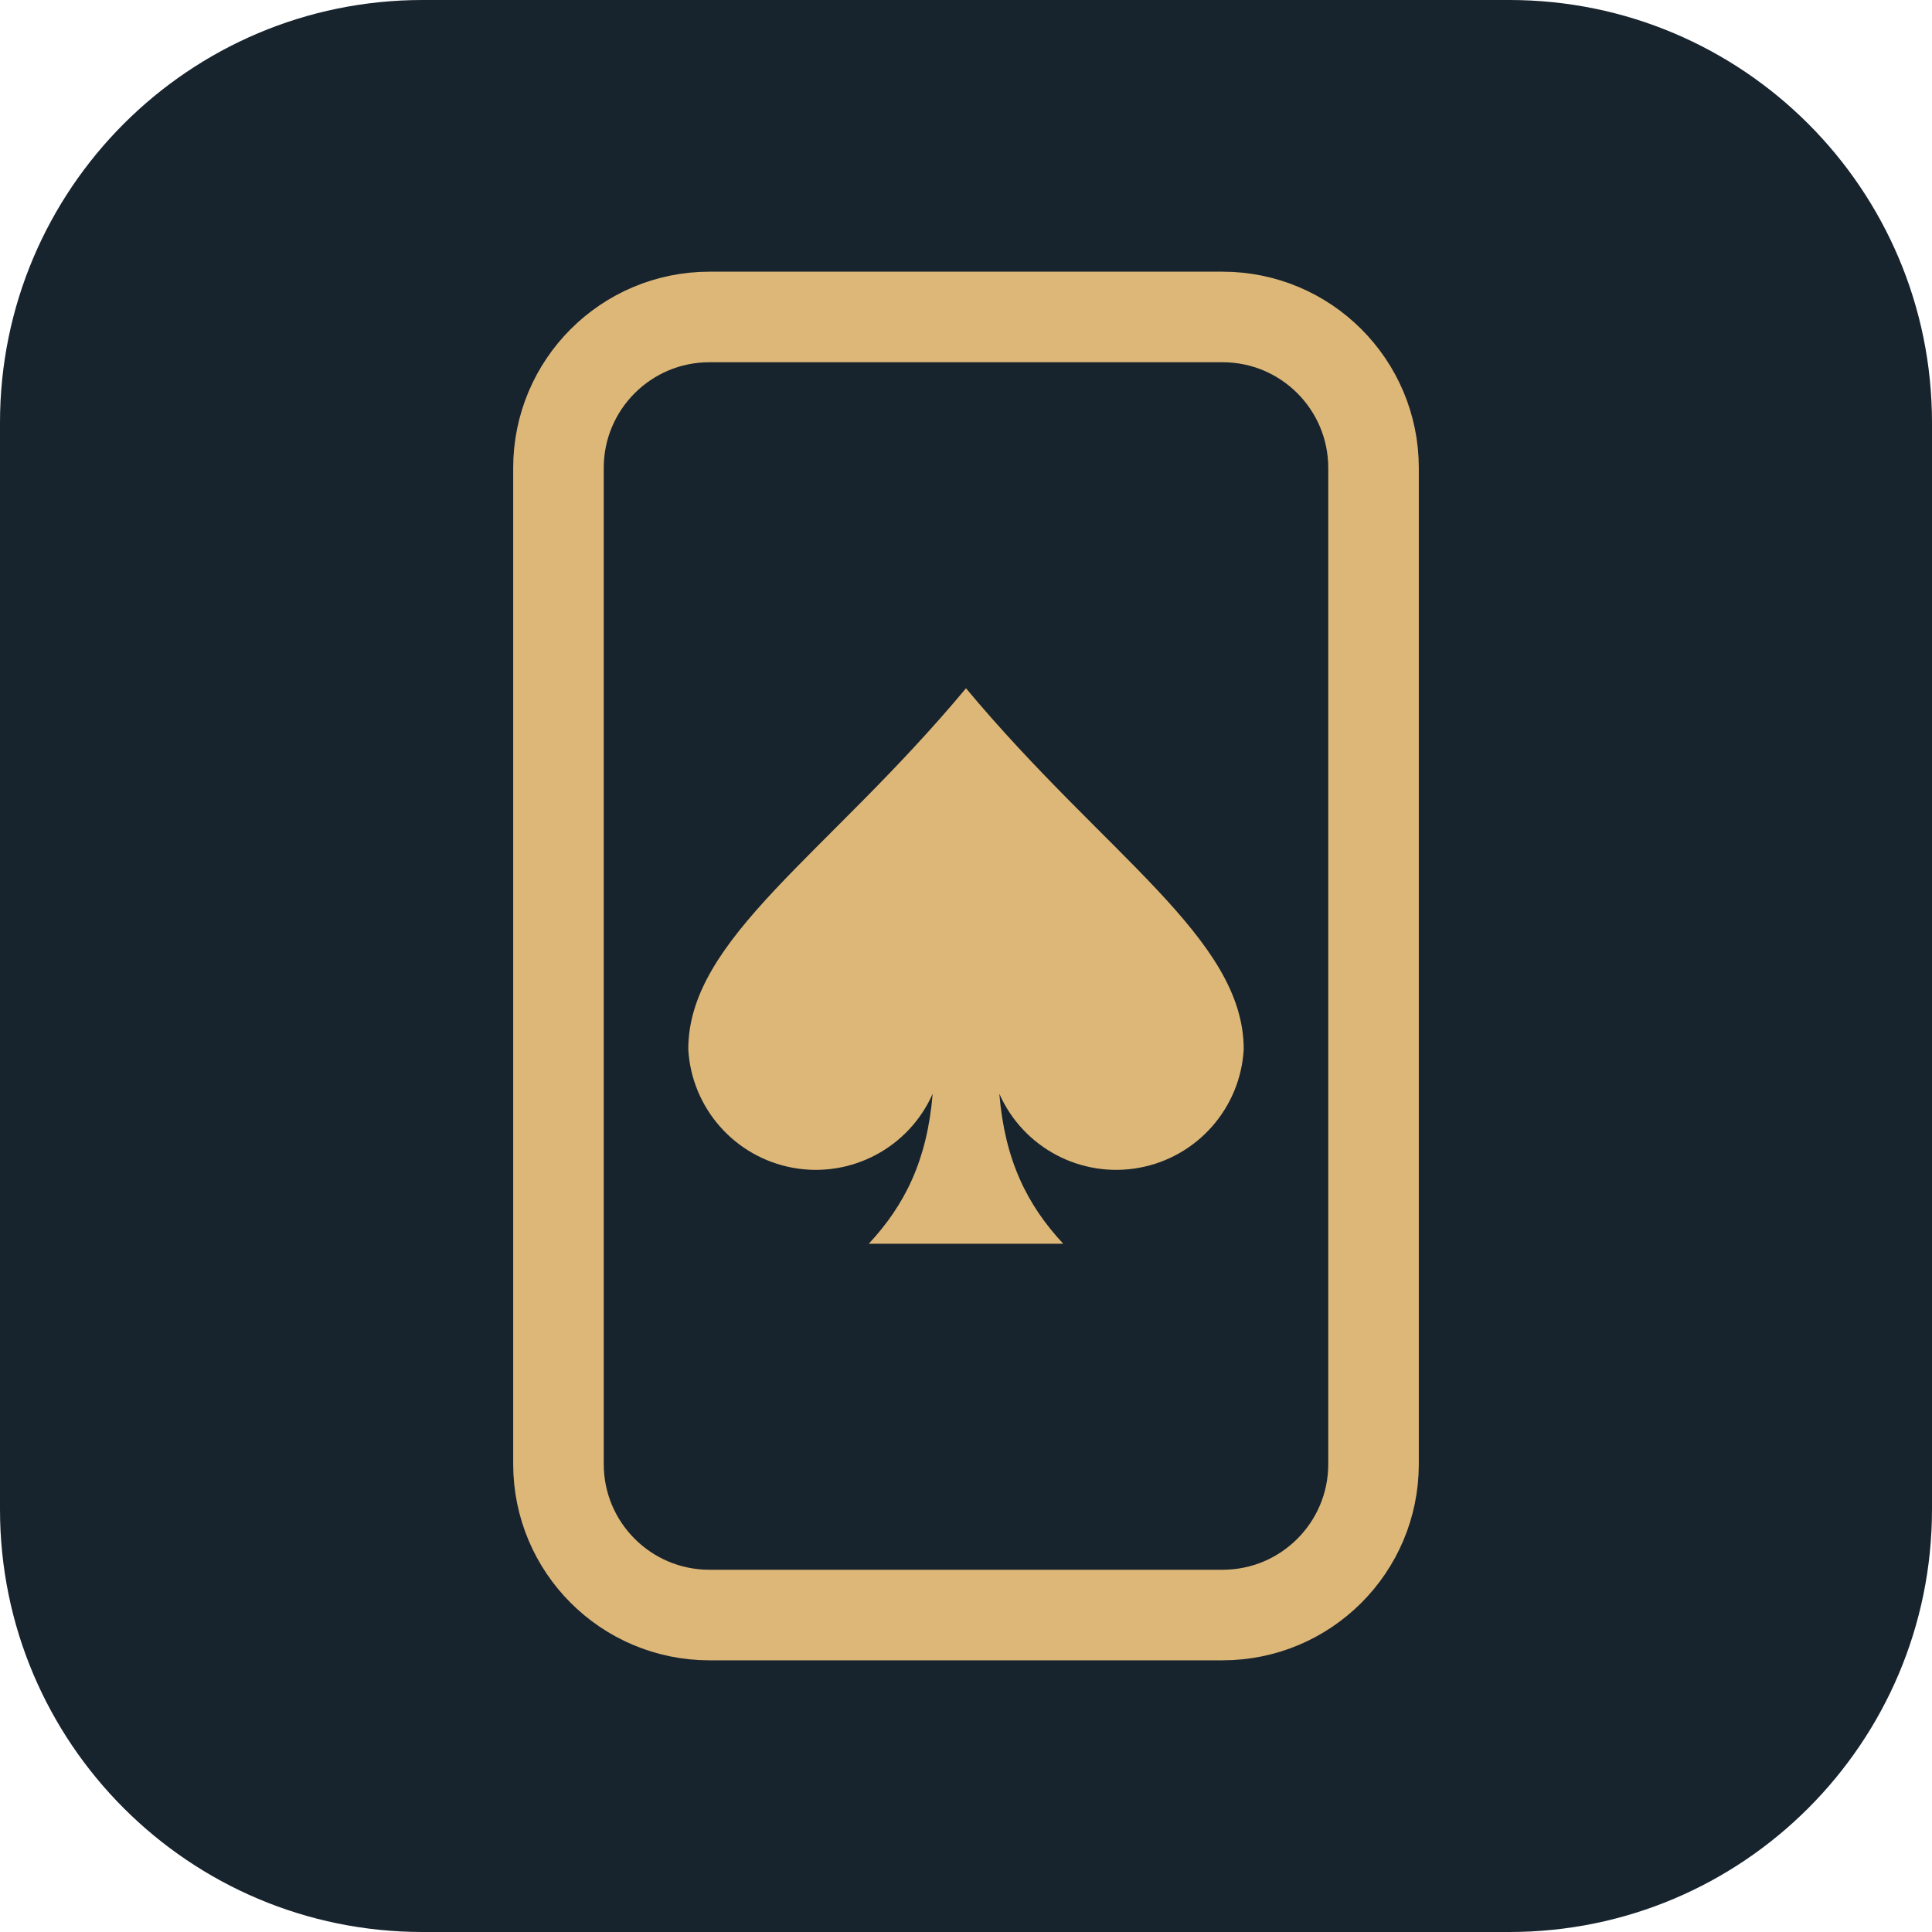
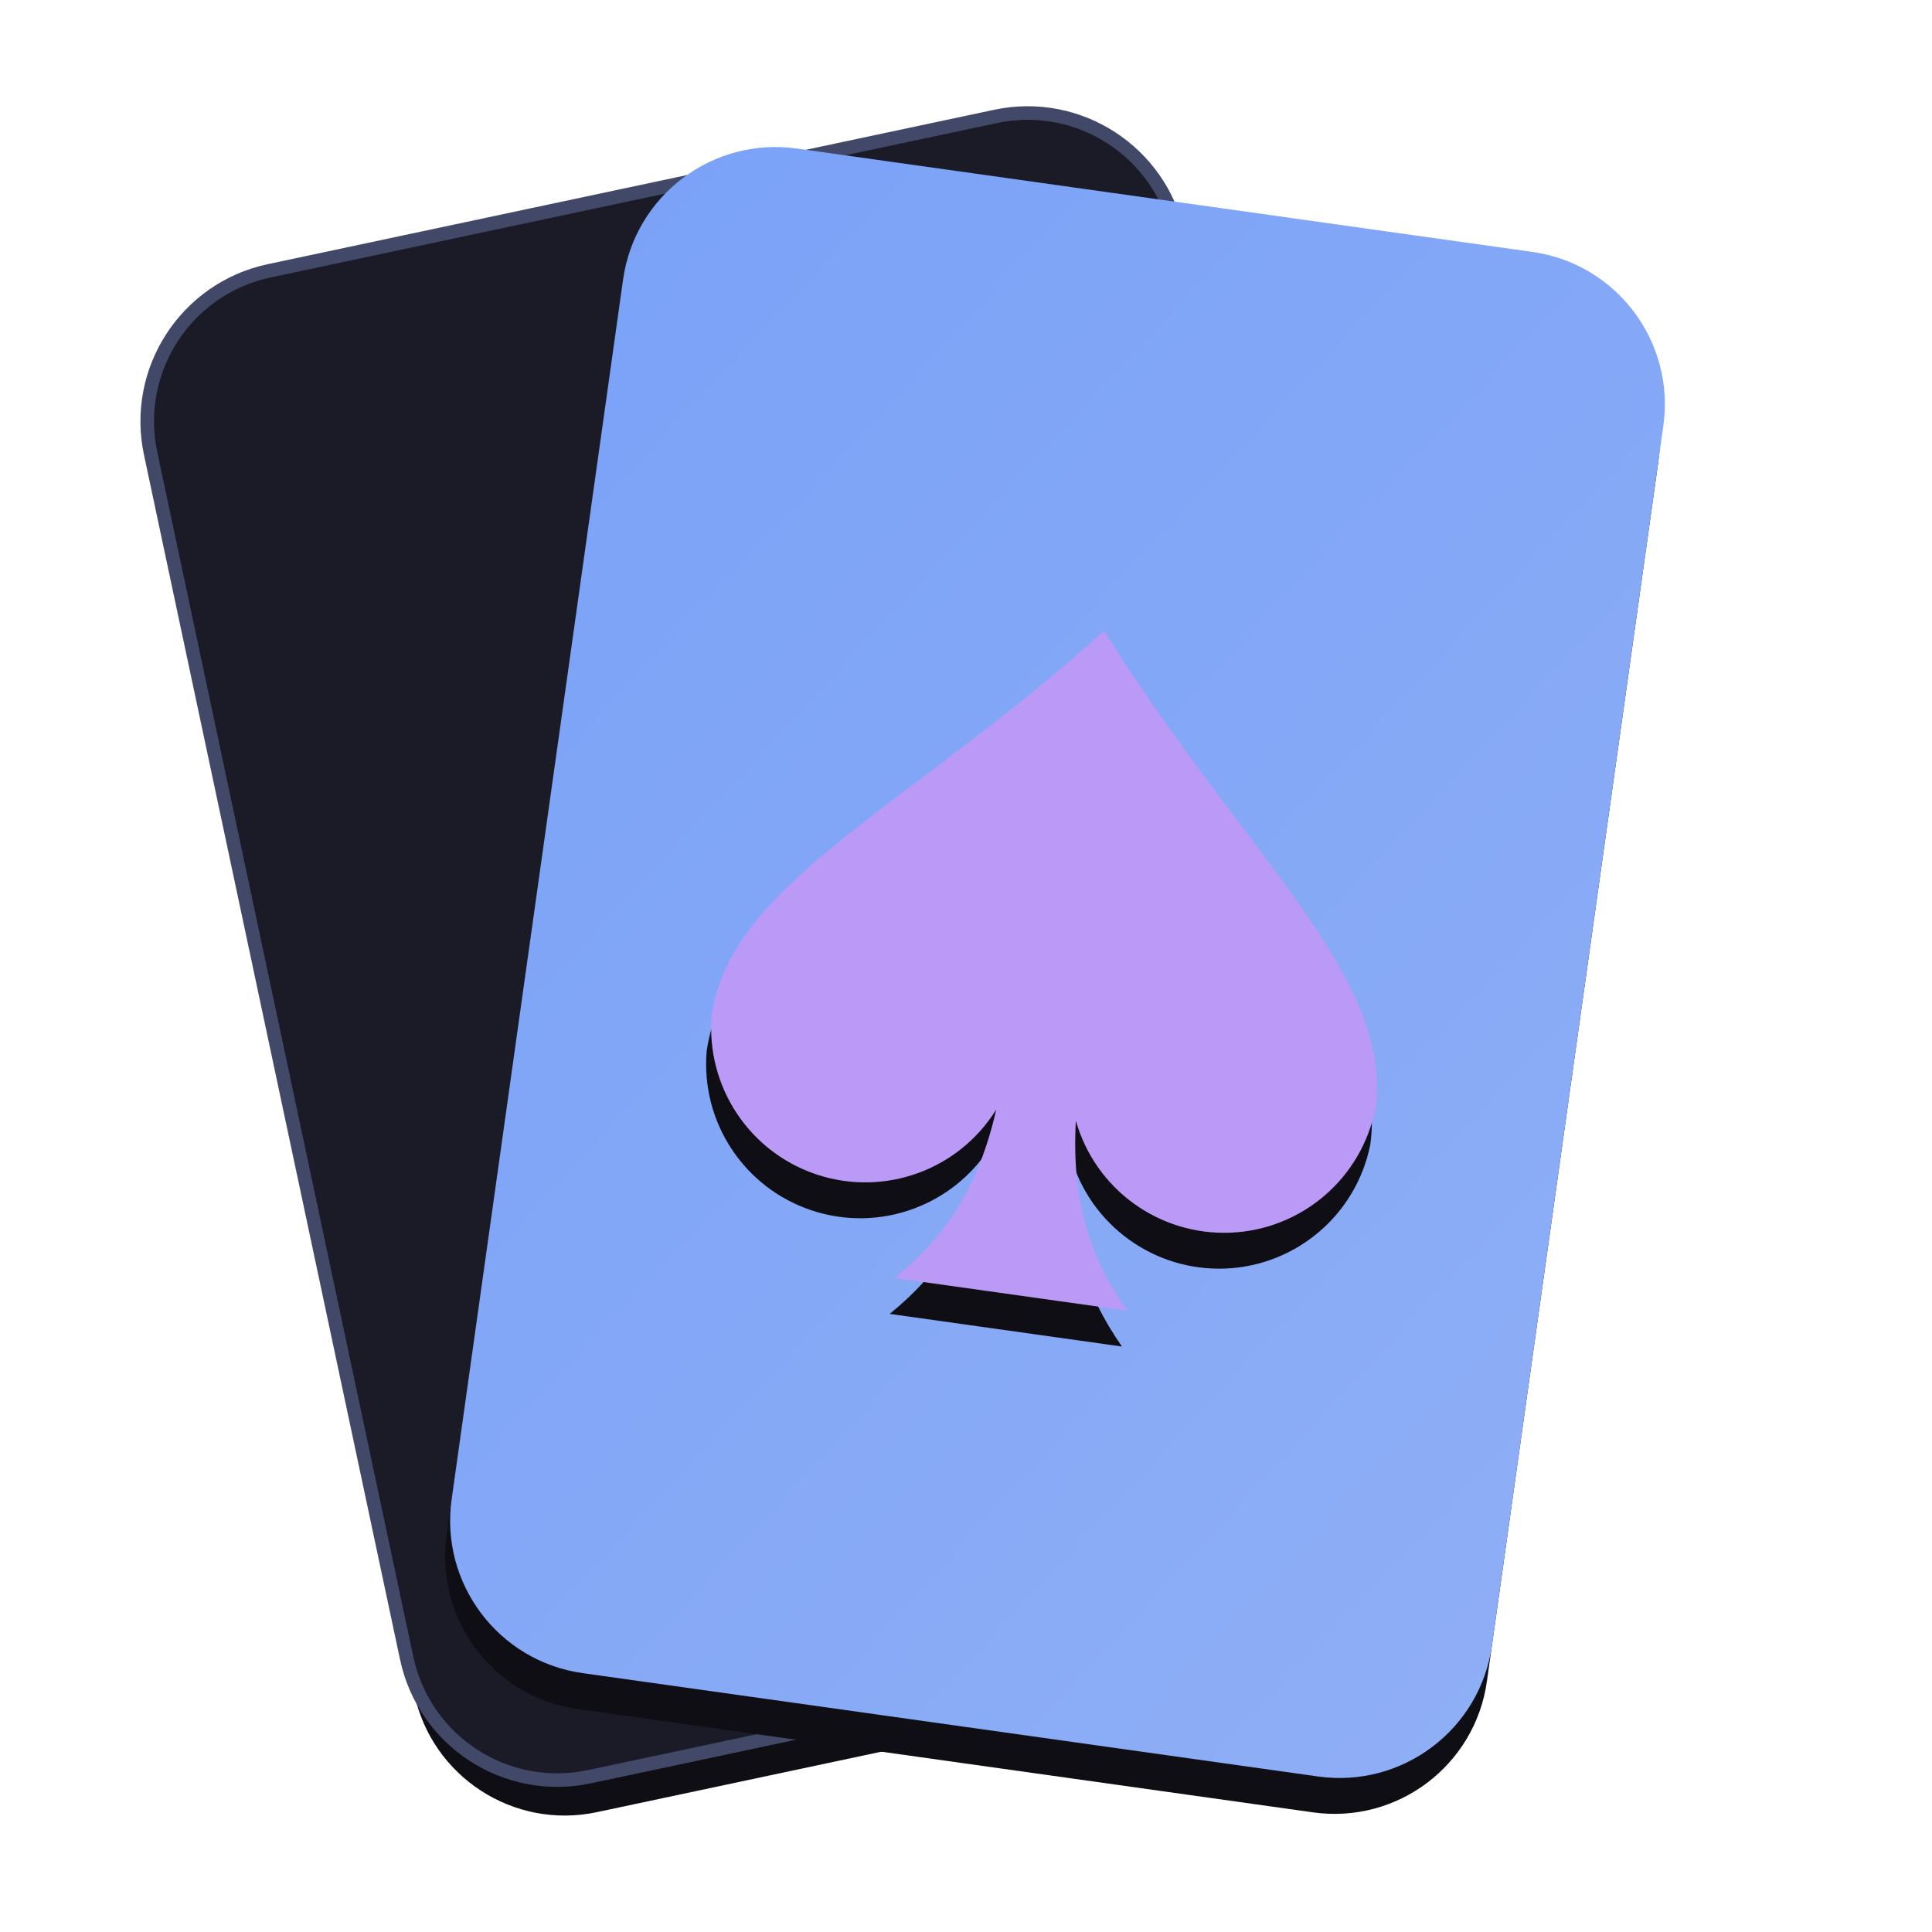
- <svg xmlns="http://www.w3.org/2000/svg" viewBox="0 0 64 64" width="64" height="64">
-   <rect width="64" height="64" rx="14" fill="#17232d" />
-   <rect x="18.5" y="10.5" width="27" height="43" rx="5" fill="none" stroke="#ddb777" stroke-width="3" />
-   <path transform="translate(32 32) scale(.92) translate(-12 -12)" d="M12 2C17 8 22 11 22 15A4.6 4.6 0 0 1 13.2 16.6C13.4 19 14.2 20.6 15.5 22H8.5C9.8 20.6 10.6 19 10.8 16.6A4.6 4.6 0 0 1 2 15C2 11 7 8 12 2Z" fill="#ddb777" />
+ <svg xmlns="http://www.w3.org/2000/svg" width="512" height="512" viewBox="0 0 512 512">
+   <defs>
+     <linearGradient id="face" x1="0" y1="0" x2="1" y2="1">
+       <stop stop-color="#7aa2f7" />
+       <stop offset="1" stop-color="#8faef6" />
+     </linearGradient>
+   </defs>
+   <g transform="translate(256 256) scale(1.2) translate(-262 -258)">
+     <g transform="rotate(-12 256 300)">
+       <rect x="118" y="78" width="232" height="340" rx="34" fill="#0e0e14" transform="translate(0 8)" />
+       <rect x="118" y="78" width="232" height="340" rx="34" fill="#1a1b26" stroke="#414868" stroke-width="3" />
+     </g>
+     <g transform="rotate(8 256 300)">
+       <rect x="160" y="84" width="232" height="340" rx="34" fill="#0e0e14" transform="translate(0 8)" />
+       <rect x="160" y="84" width="232" height="340" rx="34" fill="url(#face)" />
+       <path d="M12 2C17 8 22 11 22 15A4.6 4.6 0 0 1 13.2 16.6C13.4 19 14.2 20.6 15.5 22H8.5C9.8 20.6 10.6 19 10.8 16.6A4.6 4.6 0 0 1 2 15C2 11 7 8 12 2Z" fill="#0e0e14" transform="translate(276 262) scale(7.4) translate(-12 -12)" />
+       <path d="M12 2C17 8 22 11 22 15A4.6 4.6 0 0 1 13.2 16.6C13.4 19 14.2 20.6 15.5 22H8.5C9.8 20.6 10.6 19 10.8 16.6A4.6 4.6 0 0 1 2 15C2 11 7 8 12 2Z" fill="#bb9af7" transform="translate(276 254) scale(7.4) translate(-12 -12)" />
+     </g>
+   </g>
</svg>
